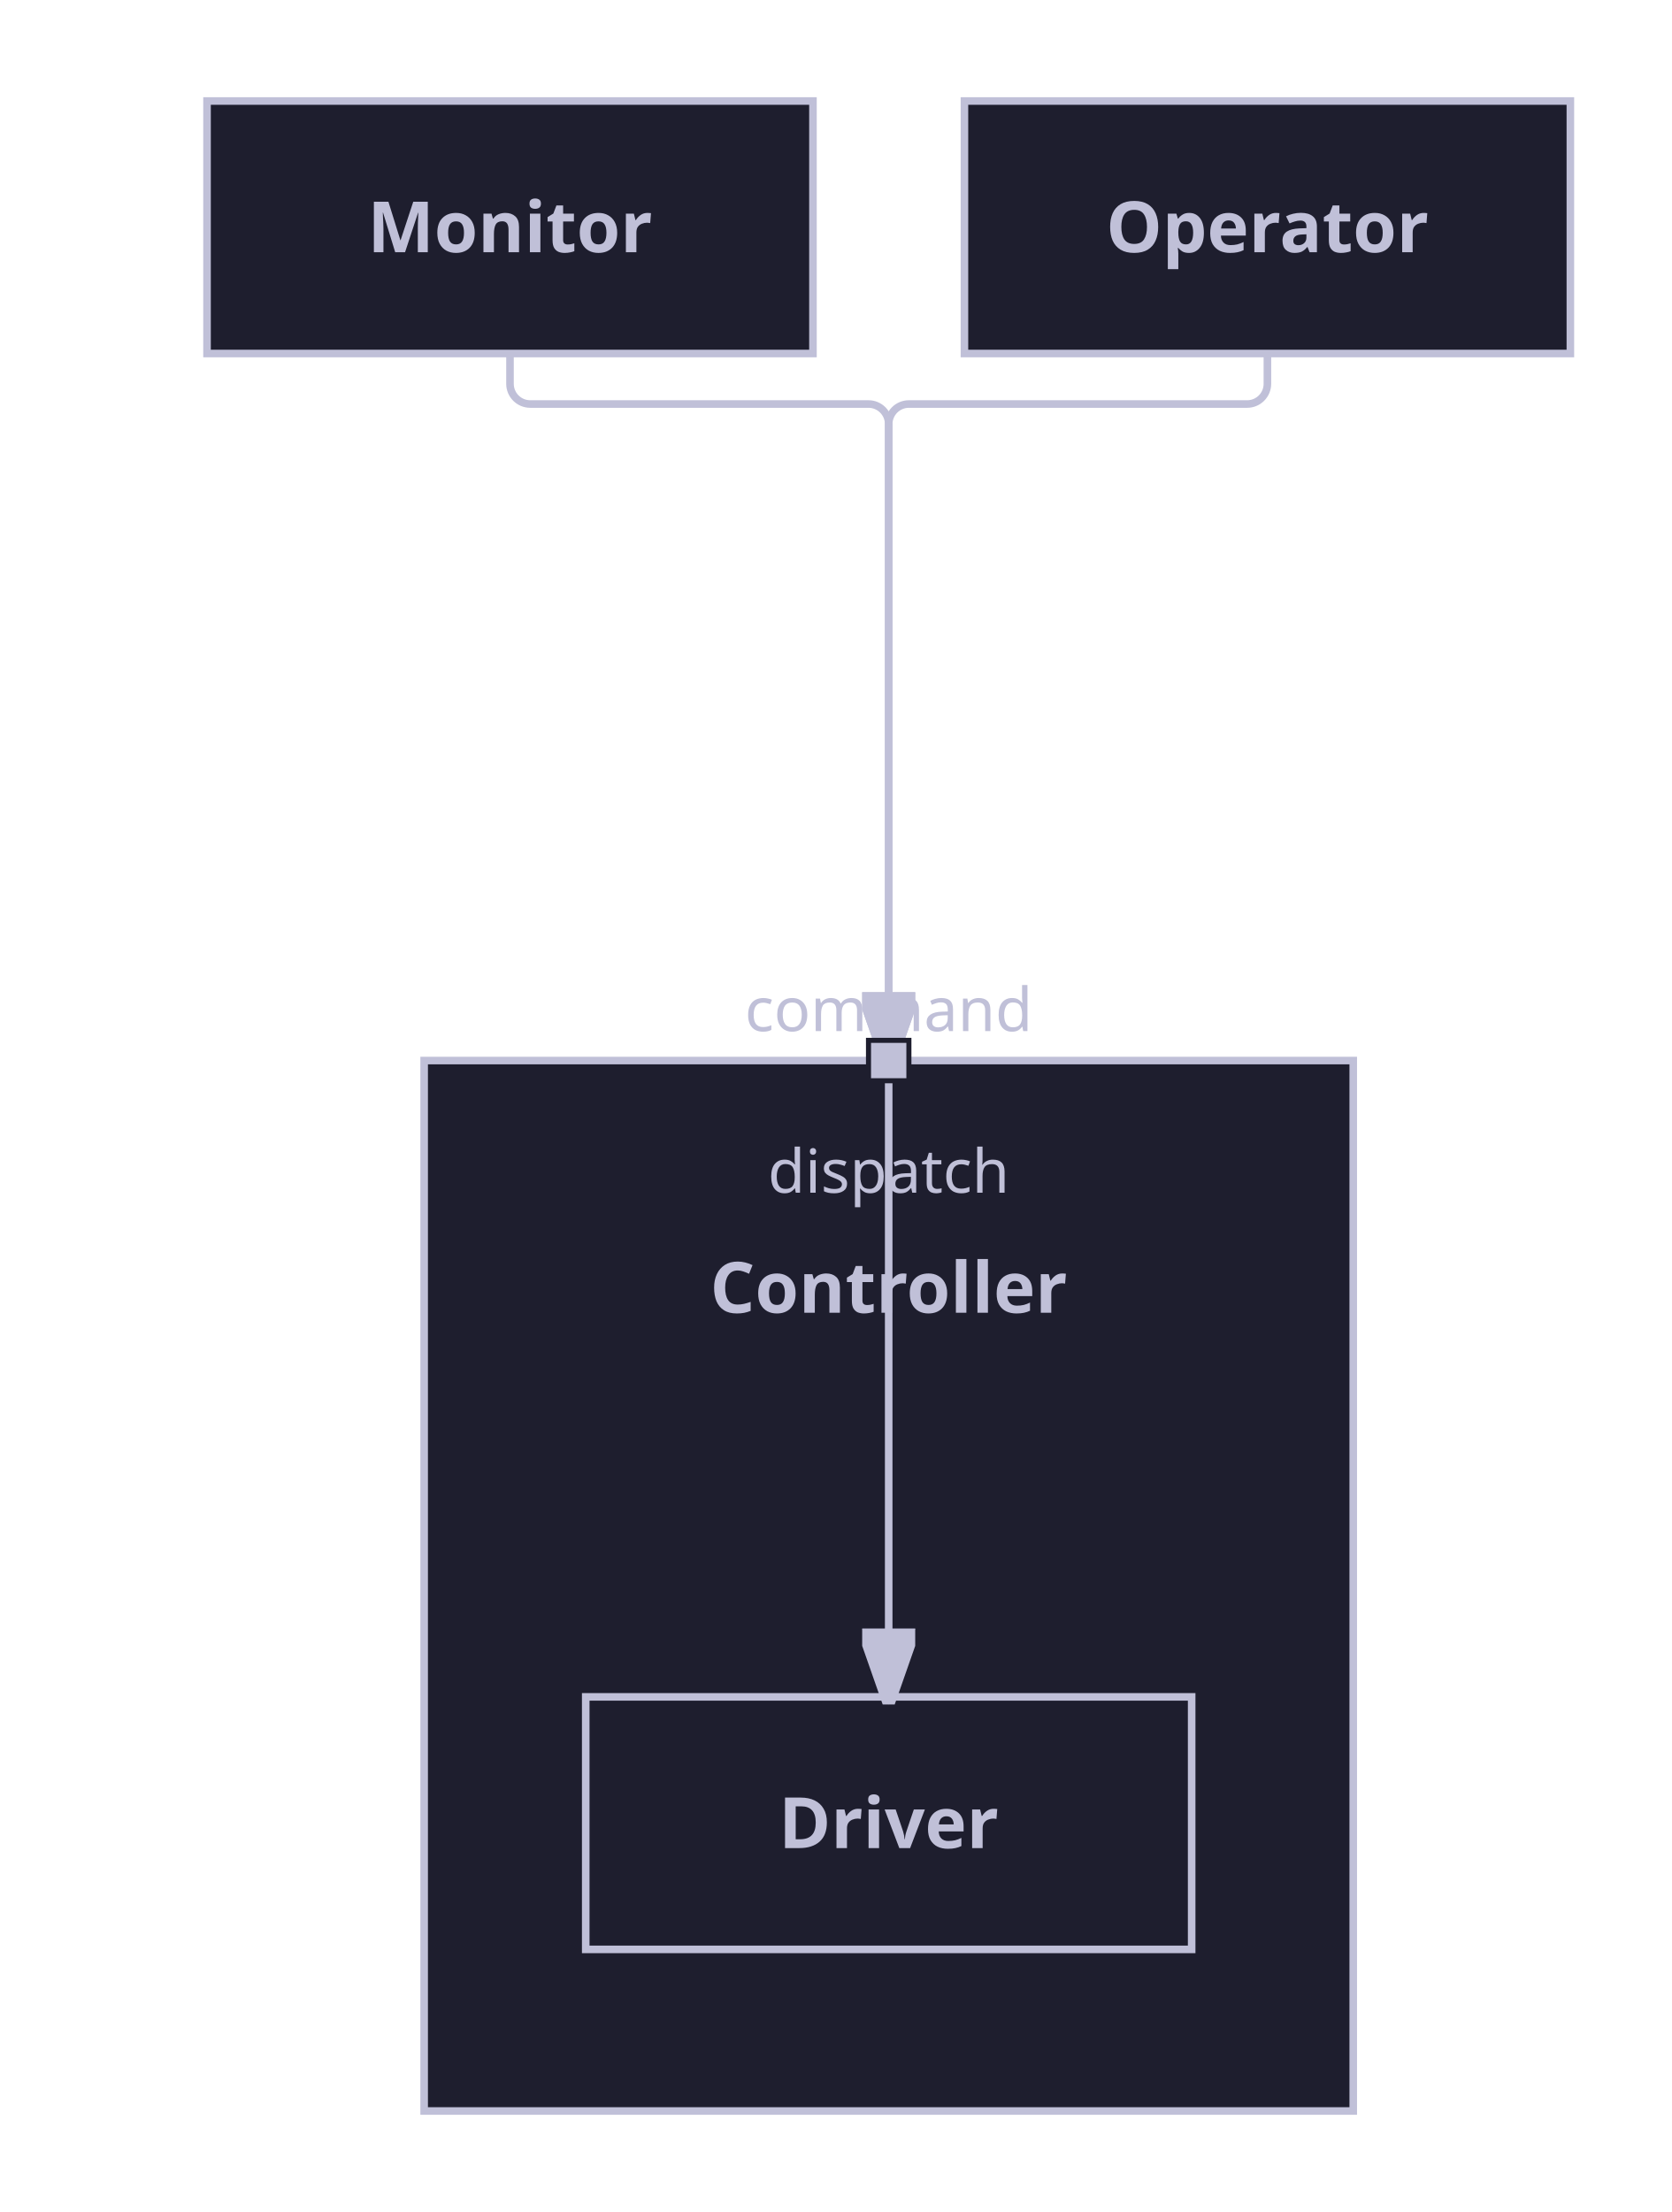
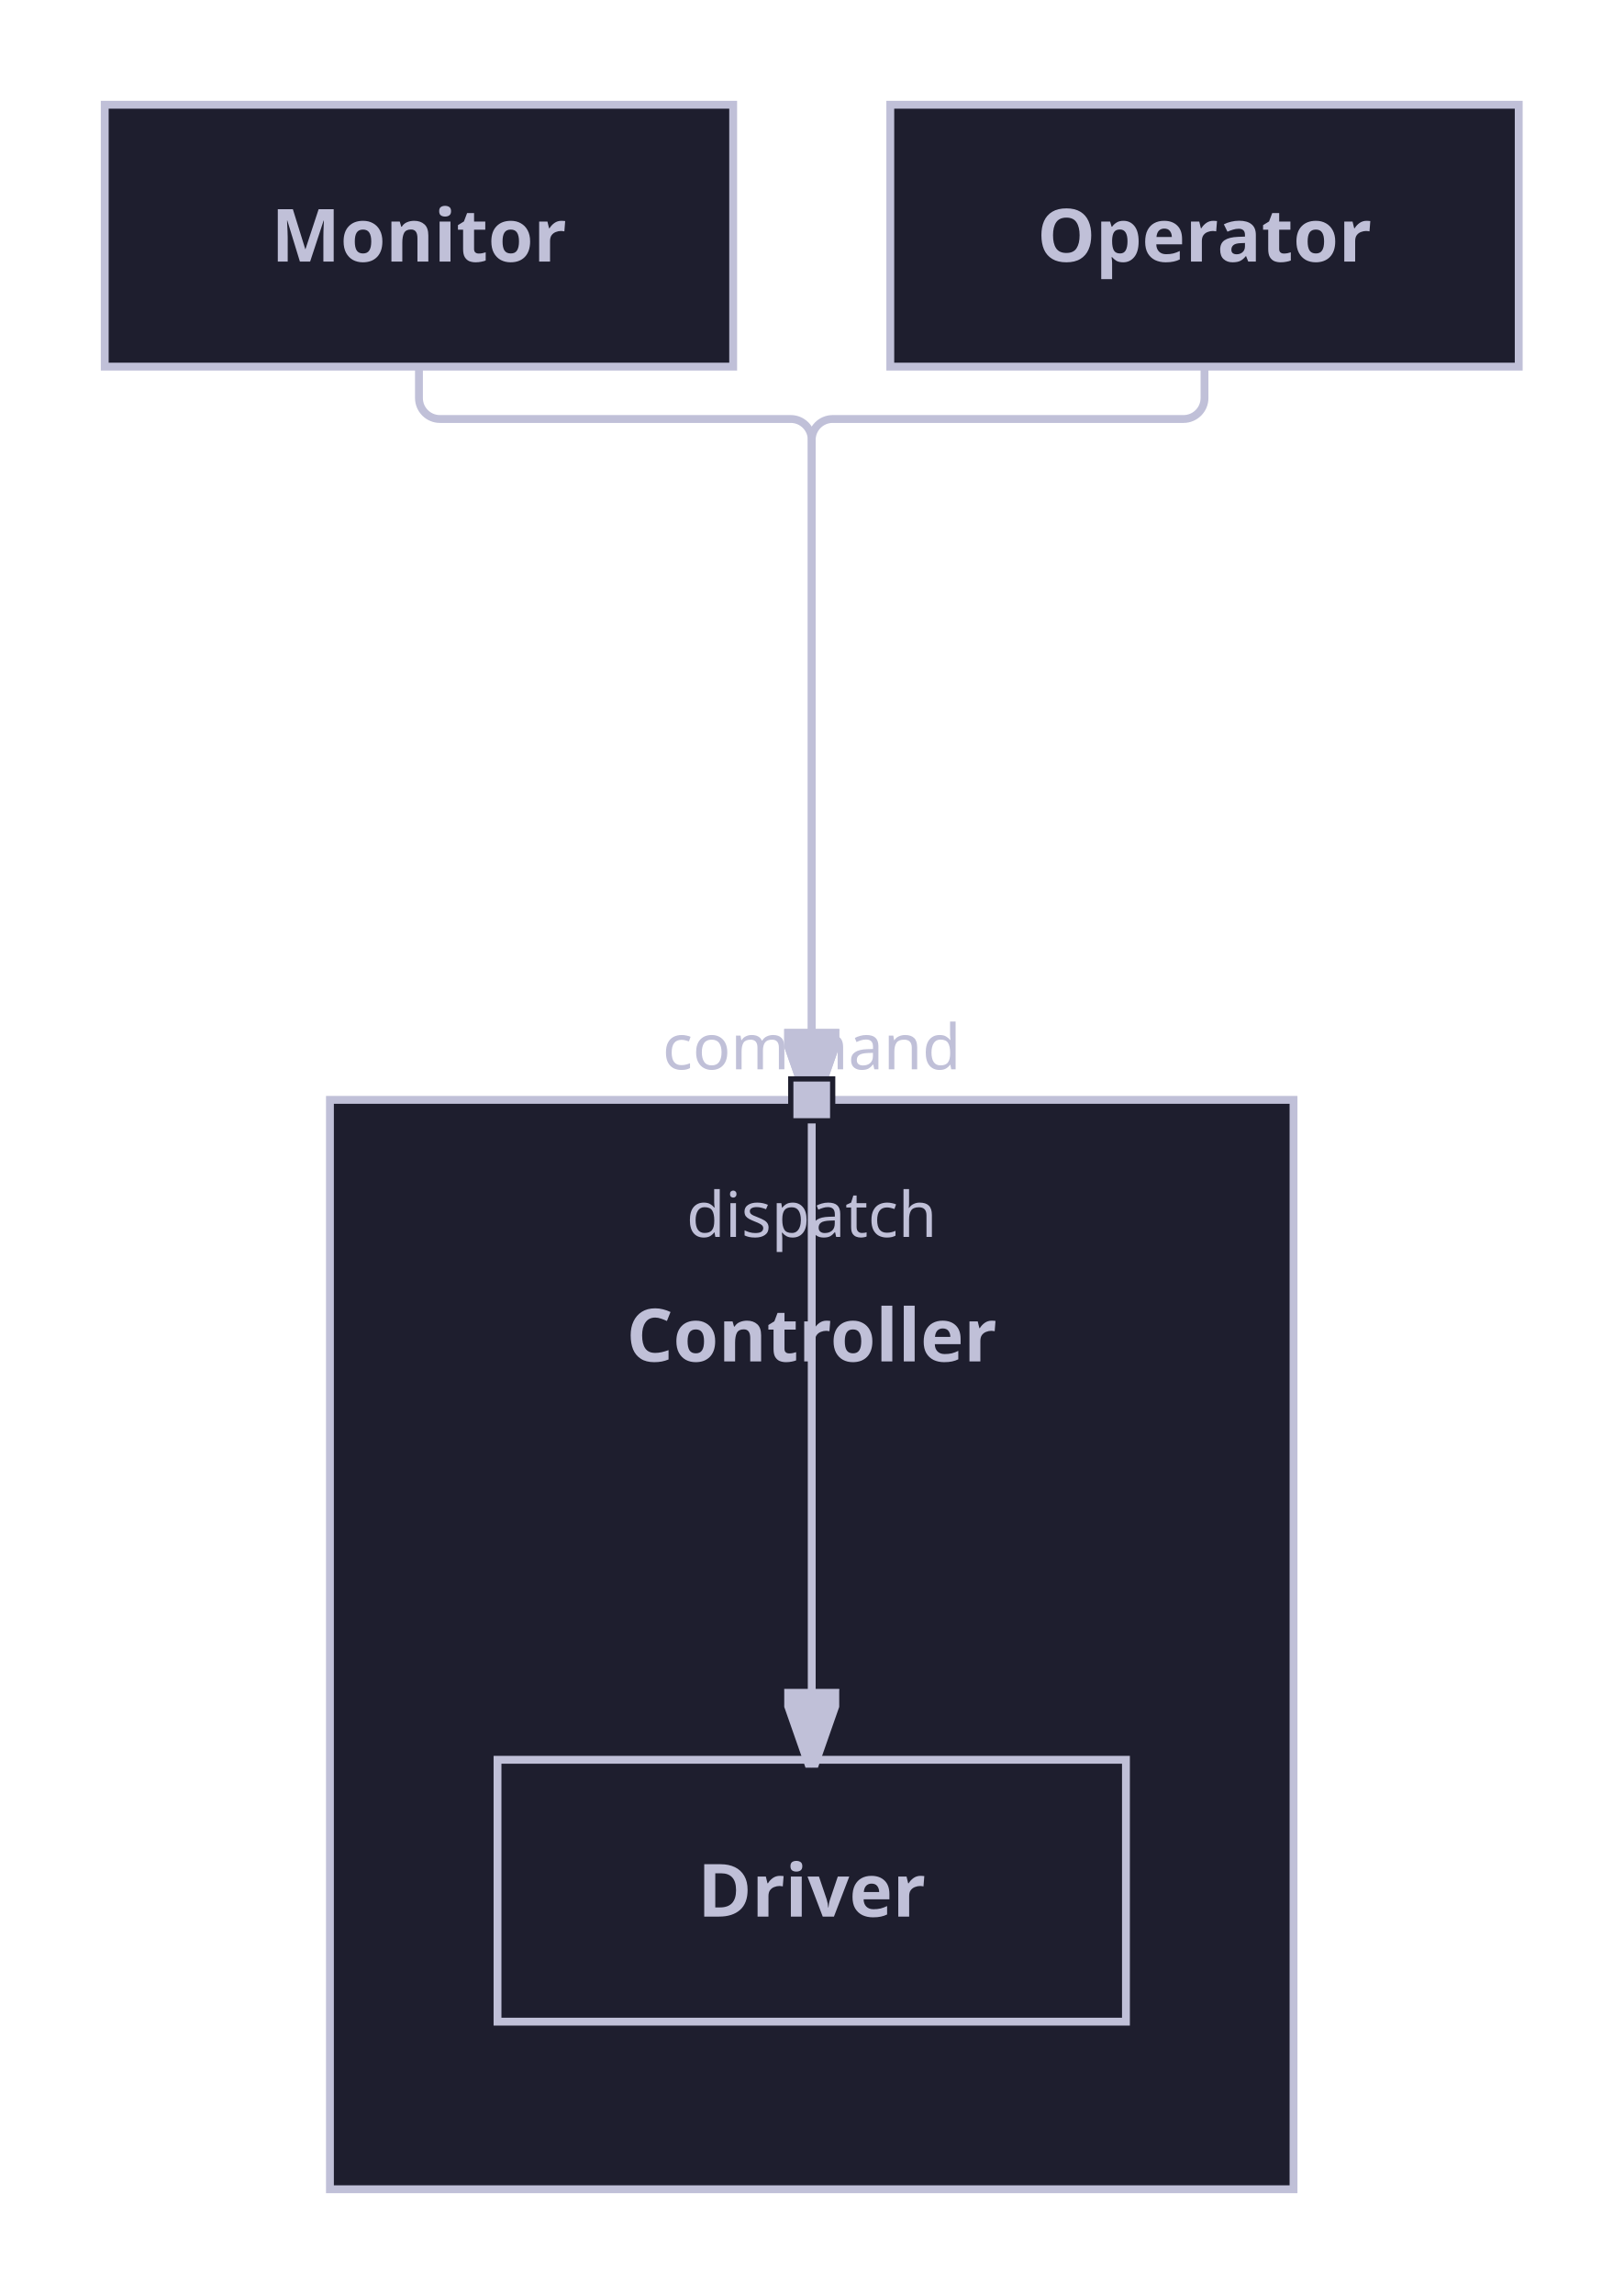
- <svg xmlns="http://www.w3.org/2000/svg" width="331.00" height="438.00" viewBox="0 0 331.00 438.00">
+ <svg xmlns="http://www.w3.org/2000/svg" width="310.00" height="438.00" viewBox="0 0 310.00 438.00">
  <defs>
    <marker id="line-end-open-chevron" markerWidth="10" markerHeight="7" refX="9" refY="3.5" orient="auto">
      <polyline points="0 0, 10 3.5, 0 7" fill="none" stroke="#C0C0D8" stroke-width="1.50" />
    </marker>
    <marker id="line-end-hollow-triangle" markerWidth="10" markerHeight="7" refX="9" refY="3.5" orient="auto">
      <polygon points="0 0, 10 3.5, 0 7" fill="#1E1E2E" stroke="#C0C0D8" stroke-width="1.50" />
    </marker>
    <marker id="line-end-filled-arrow" markerWidth="10" markerHeight="7" refX="9" refY="3.5" orient="auto">
      <polygon points="0 0, 10 3.5, 0 7" fill="#C0C0D8" stroke="#C0C0D8" stroke-width="1.50" />
    </marker>
    <marker id="line-end-hollow-triangle-crossbar" markerWidth="10" markerHeight="7" refX="9" refY="3.5" orient="auto">
      <polygon points="0 0, 10 3.5, 0 7" fill="#1E1E2E" stroke="#C0C0D8" stroke-width="1.50" />
      <line x1="7" y1="0" x2="7" y2="7" stroke="#C0C0D8" stroke-width="1.50" />
    </marker>
    <marker id="line-end-hollow-diamond" markerWidth="14" markerHeight="8" refX="13" refY="4" orient="auto">
      <polygon points="1 4, 7 0, 13 4, 7 8" fill="#1E1E2E" stroke="#C0C0D8" stroke-width="1.50" />
    </marker>
    <marker id="line-end-filled-diamond" markerWidth="14" markerHeight="8" refX="13" refY="4" orient="auto">
      <polygon points="1 4, 7 0, 13 4, 7 8" fill="#C0C0D8" stroke="#C0C0D8" stroke-width="1.50" />
    </marker>
    <marker id="line-end-circle" markerWidth="10" markerHeight="10" refX="9" refY="5" orient="auto">
      <circle cx="5" cy="5" r="4" fill="#1E1E2E" stroke="#C0C0D8" stroke-width="1.50" />
    </marker>
    <marker id="line-end-bar" markerWidth="4" markerHeight="12" refX="2" refY="6" orient="auto">
      <line x1="2" y1="0" x2="2" y2="12" stroke="#C0C0D8" stroke-width="1.50" />
    </marker>
    <filter id="label-bg" x="-0.05" y="-0.05" width="1.1" height="1.1">
      <feFlood flood-color="#1E1E2E" />
      <feComposite in="SourceGraphic" operator="over" />
    </filter>
  </defs>
-   <rect x="41.00" y="20.00" width="120.00" height="50.00" fill="#1E1E2E" stroke="#C0C0D8" stroke-width="1.50" />
-   <text x="101.00" y="45.00" font-family="Noto Sans, sans-serif" font-size="14.00" font-weight="bold" fill="#C0C0D8" text-anchor="middle" dominant-baseline="middle">Monitor</text>
-   <rect x="191.00" y="20.00" width="120.00" height="50.00" fill="#1E1E2E" stroke="#C0C0D8" stroke-width="1.50" />
-   <text x="251.00" y="45.00" font-family="Noto Sans, sans-serif" font-size="14.00" font-weight="bold" fill="#C0C0D8" text-anchor="middle" dominant-baseline="middle">Operator</text>
-   <rect x="84.00" y="210.00" width="184.00" height="208.00" fill="#1E1E2E" stroke="#C0C0D8" stroke-width="1.50" />
-   <text x="176.00" y="255.00" font-family="Noto Sans, sans-serif" font-size="14.00" font-weight="bold" fill="#C0C0D8" text-anchor="middle" dominant-baseline="middle">Controller</text>
-   <rect x="116.00" y="336.00" width="120.00" height="50.00" fill="#1E1E2E" stroke="#C0C0D8" stroke-width="1.50" />
-   <text x="176.00" y="361.00" font-family="Noto Sans, sans-serif" font-size="14.00" font-weight="bold" fill="#C0C0D8" text-anchor="middle" dominant-baseline="middle">Driver</text>
-   <path d="M 176.00 210.00 L 176.00 266.00 L 176.00 336.00" fill="none" stroke="#C0C0D8" stroke-width="1.50" marker-end="url(#line-end-filled-arrow)" />
-   <path d="M 101.00 70.00 L 101.00 76.00 A 4.00 4.00 0 0 0 105.00 80.00 L 172.00 80.00 A 4.00 4.00 0 0 1 176.00 84.00 L 176.00 140.00 L 176.00 210.00" fill="none" stroke="#C0C0D8" stroke-width="1.50" marker-end="url(#line-end-filled-arrow)" />
-   <path d="M 251.00 70.00 L 251.00 76.00 A 4.00 4.00 0 0 1 247.00 80.00 L 180.00 80.00 A 4.00 4.00 0 0 0 176.00 84.00 L 176.00 140.00 L 176.00 210.00" fill="none" stroke="#C0C0D8" stroke-width="1.50" marker-end="url(#line-end-filled-arrow)" />
-   <rect x="172.00" y="206.00" width="8.00" height="8.00" fill="#C0C0D8" stroke="#1E1E2E" stroke-width="1.00" />
-   <text x="176.00" y="232.00" font-family="Noto Sans, sans-serif" font-size="12.00" fill="#C0C0D8" text-anchor="middle" dominant-baseline="middle">dispatch</text>
-   <text x="176.00" y="200.00" font-family="Noto Sans, sans-serif" font-size="12.00" fill="#C0C0D8" text-anchor="middle" dominant-baseline="middle">command</text>
+   <rect x="20.00" y="20.00" width="120.00" height="50.00" fill="#1E1E2E" stroke="#C0C0D8" stroke-width="1.50" />
+   <text x="80.00" y="45.00" font-family="Noto Sans, sans-serif" font-size="14.00" font-weight="bold" fill="#C0C0D8" text-anchor="middle" dominant-baseline="middle">Monitor</text>
+   <rect x="170.00" y="20.00" width="120.00" height="50.00" fill="#1E1E2E" stroke="#C0C0D8" stroke-width="1.50" />
+   <text x="230.00" y="45.00" font-family="Noto Sans, sans-serif" font-size="14.00" font-weight="bold" fill="#C0C0D8" text-anchor="middle" dominant-baseline="middle">Operator</text>
+   <rect x="63.00" y="210.00" width="184.00" height="208.00" fill="#1E1E2E" stroke="#C0C0D8" stroke-width="1.50" />
+   <text x="155.00" y="255.00" font-family="Noto Sans, sans-serif" font-size="14.00" font-weight="bold" fill="#C0C0D8" text-anchor="middle" dominant-baseline="middle">Controller</text>
+   <rect x="95.00" y="336.00" width="120.00" height="50.00" fill="#1E1E2E" stroke="#C0C0D8" stroke-width="1.50" />
+   <text x="155.00" y="361.00" font-family="Noto Sans, sans-serif" font-size="14.00" font-weight="bold" fill="#C0C0D8" text-anchor="middle" dominant-baseline="middle">Driver</text>
+   <path d="M 155.00 210.00 L 155.00 266.00 L 155.00 336.00" fill="none" stroke="#C0C0D8" stroke-width="1.50" marker-end="url(#line-end-filled-arrow)" />
+   <path d="M 80.00 70.00 L 80.00 76.00 A 4.00 4.00 0 0 0 84.00 80.00 L 151.00 80.00 A 4.00 4.00 0 0 1 155.00 84.00 L 155.00 140.00 L 155.00 210.00" fill="none" stroke="#C0C0D8" stroke-width="1.50" marker-end="url(#line-end-filled-arrow)" />
+   <path d="M 230.00 70.00 L 230.00 76.00 A 4.00 4.00 0 0 1 226.00 80.00 L 159.00 80.00 A 4.00 4.00 0 0 0 155.00 84.00 L 155.00 140.00 L 155.00 210.00" fill="none" stroke="#C0C0D8" stroke-width="1.50" marker-end="url(#line-end-filled-arrow)" />
+   <rect x="151.00" y="206.00" width="8.00" height="8.00" fill="#C0C0D8" stroke="#1E1E2E" stroke-width="1.00" />
+   <text x="155.00" y="232.00" font-family="Noto Sans, sans-serif" font-size="12.00" fill="#C0C0D8" text-anchor="middle" dominant-baseline="middle">dispatch</text>
+   <text x="155.00" y="200.00" font-family="Noto Sans, sans-serif" font-size="12.00" fill="#C0C0D8" text-anchor="middle" dominant-baseline="middle">command</text>
</svg>
